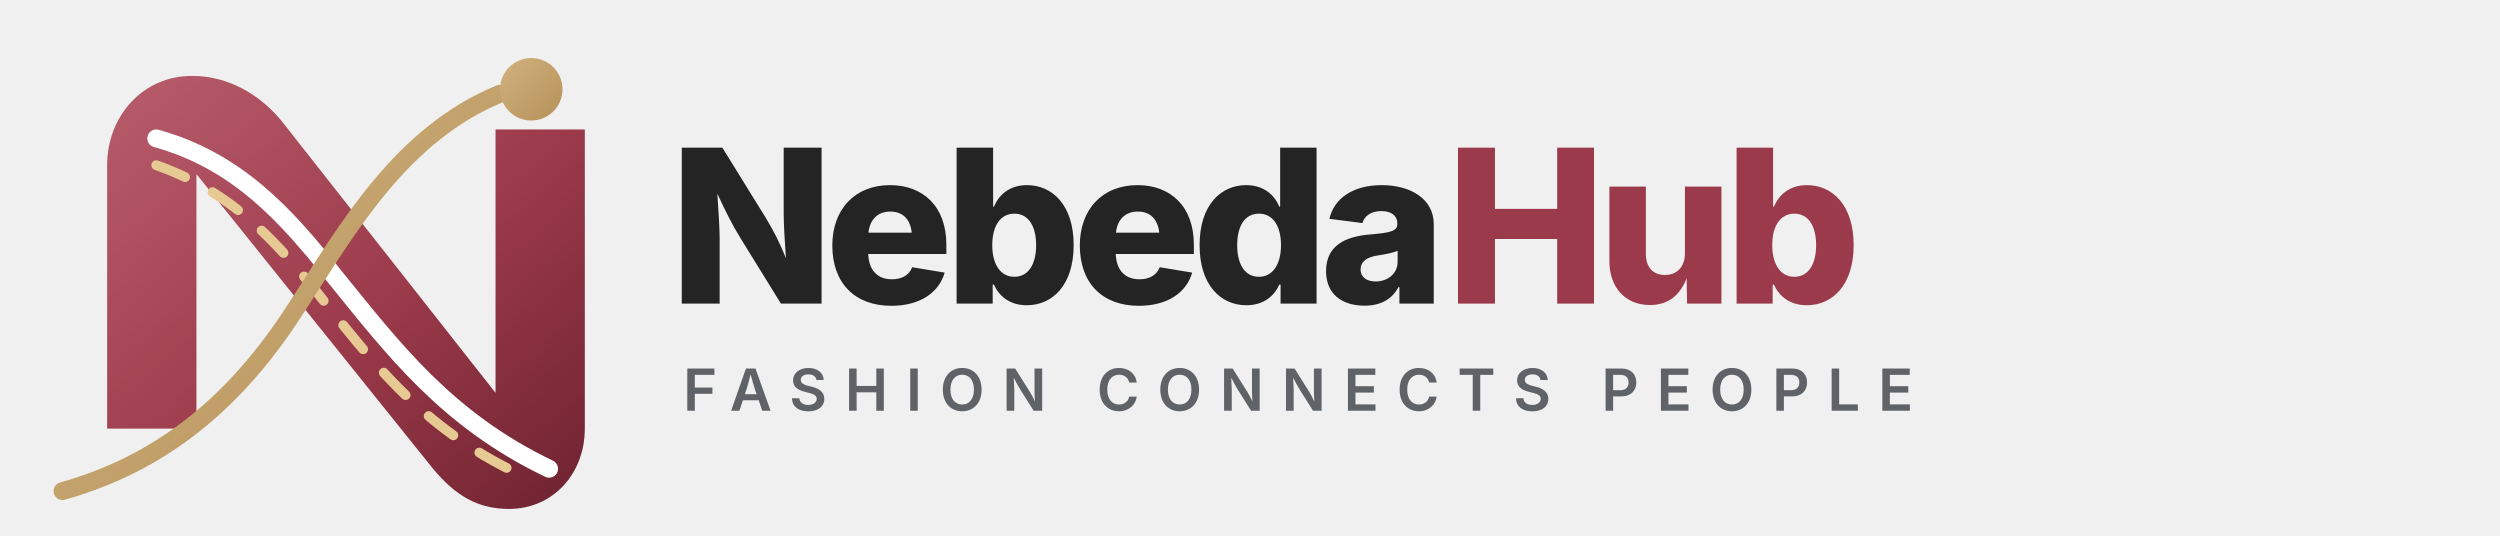
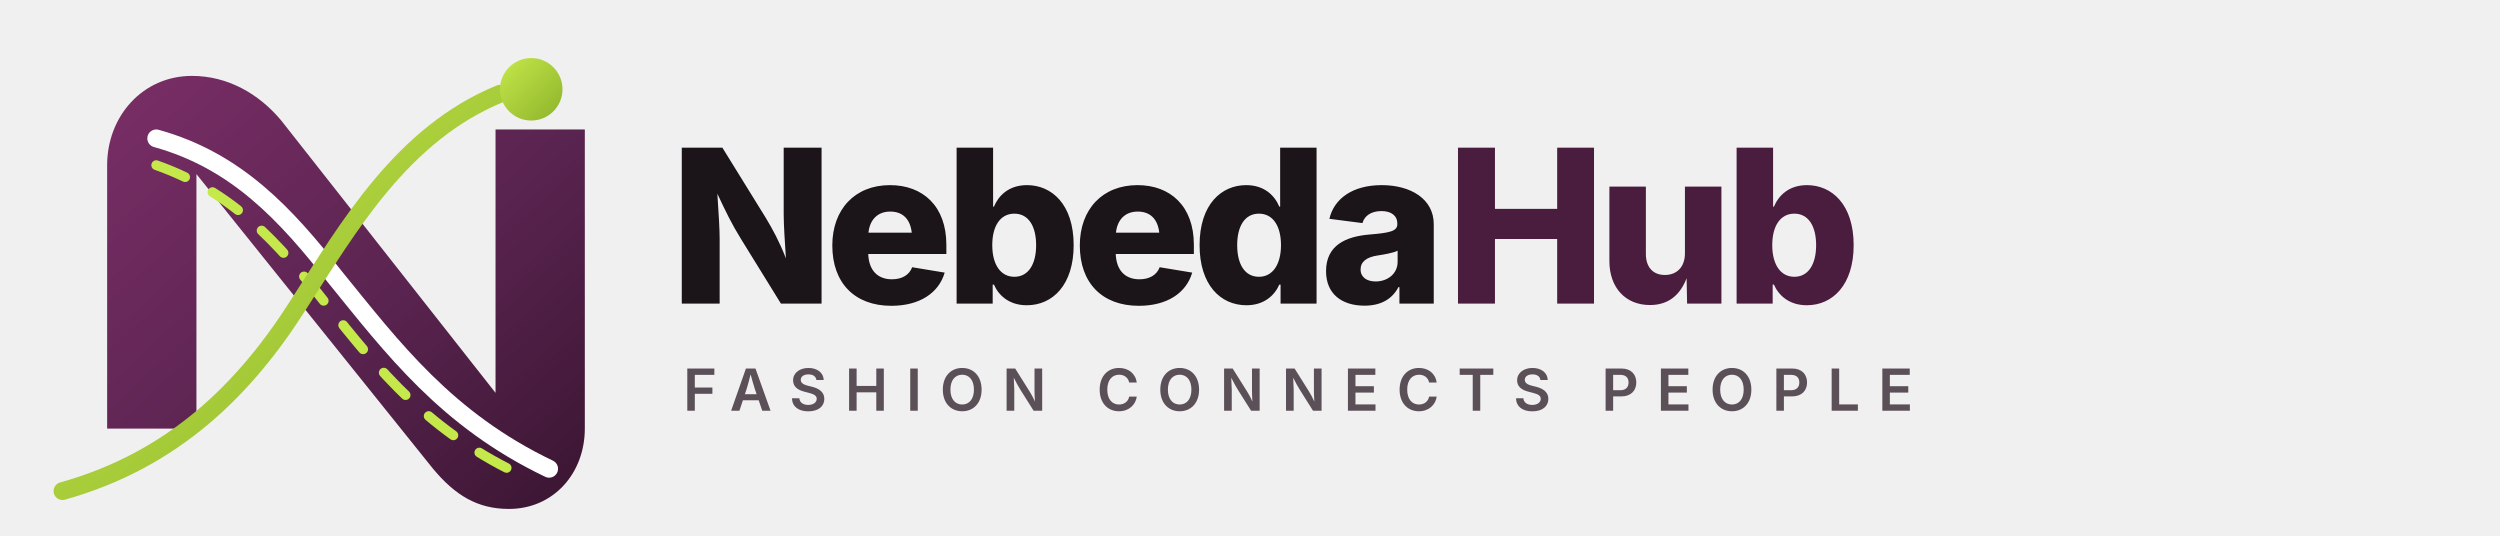
<svg xmlns="http://www.w3.org/2000/svg" viewBox="0 0 560 120" role="img" aria-labelledby="title desc">
  <defs>
    <linearGradient id="burgundy" x1="0" y1="0" x2="1" y2="1">
-       <stop offset="0" stop-color="#B85D6C" />
-       <stop offset=".55" stop-color="#9B3A4A" />
-       <stop offset="1" stop-color="#6E2230" />
+       <stop offset="0" stop-color="#7A2E66" />
+       <stop offset=".55" stop-color="#5A2450" />
+       <stop offset="1" stop-color="#3A1531" />
    </linearGradient>
    <linearGradient id="gold" x1="0" y1="0" x2="1" y2="1">
-       <stop offset="0" stop-color="#D0B17E" />
-       <stop offset="1" stop-color="#B7925A" />
+       <stop offset="0" stop-color="#C5E84B" />
+       <stop offset="1" stop-color="#8DB32A" />
    </linearGradient>
  </defs>
  <g transform="translate(8,9)">
    <path d="M16 87V28c0-11 8-20 19-20 8 0 15 4 20 10l48 61V20h20v67c0 10-7 18-17 18-7 0-12-3-17-9L36 30v57z" fill="url(#burgundy)" />
    <path d="M27 22c18 5 29 17 40 31 13 16 25 32 48 43" fill="none" stroke="#fff" stroke-width="4" stroke-linecap="round" />
-     <path d="M27 28c17 6 27 17 38 31 12 15 23 29 45 39" fill="none" stroke="#E7C993" stroke-width="2.2" stroke-linecap="round" stroke-dasharray="7 7" />
+     <path d="M27 28c17 6 27 17 38 31 12 15 23 29 45 39" fill="none" stroke="#C5E84B" stroke-width="2.2" stroke-linecap="round" stroke-dasharray="7 7" />
    <path d="M6 101c25-7 41-23 53-42 11-17 23-38 45-47" fill="none" stroke="url(#gold)" stroke-width="4" stroke-linecap="round" />
    <circle cx="111" cy="11" r="7" fill="url(#gold)" />
  </g>
-   <text x="150" y="68" font-family="Inter,Arial,sans-serif" font-size="48" font-weight="800" letter-spacing="-2" fill="#242424">Nebeda<tspan fill="#9B3A4A">Hub</tspan>
+   <text x="150" y="68" font-family="Inter,Arial,sans-serif" font-size="48" font-weight="800" letter-spacing="-2" fill="#1B1418">Nebeda<tspan fill="#4A1D3F">Hub</tspan>
  </text>
-   <text x="153" y="92" font-family="Inter,Arial,sans-serif" font-size="13" font-weight="600" letter-spacing="4" fill="#5F6368">FASHION CONNECTS PEOPLE</text>
+   <text x="153" y="92" font-family="Inter,Arial,sans-serif" font-size="13" font-weight="600" letter-spacing="4" fill="#5C5058">FASHION CONNECTS PEOPLE</text>
</svg>
